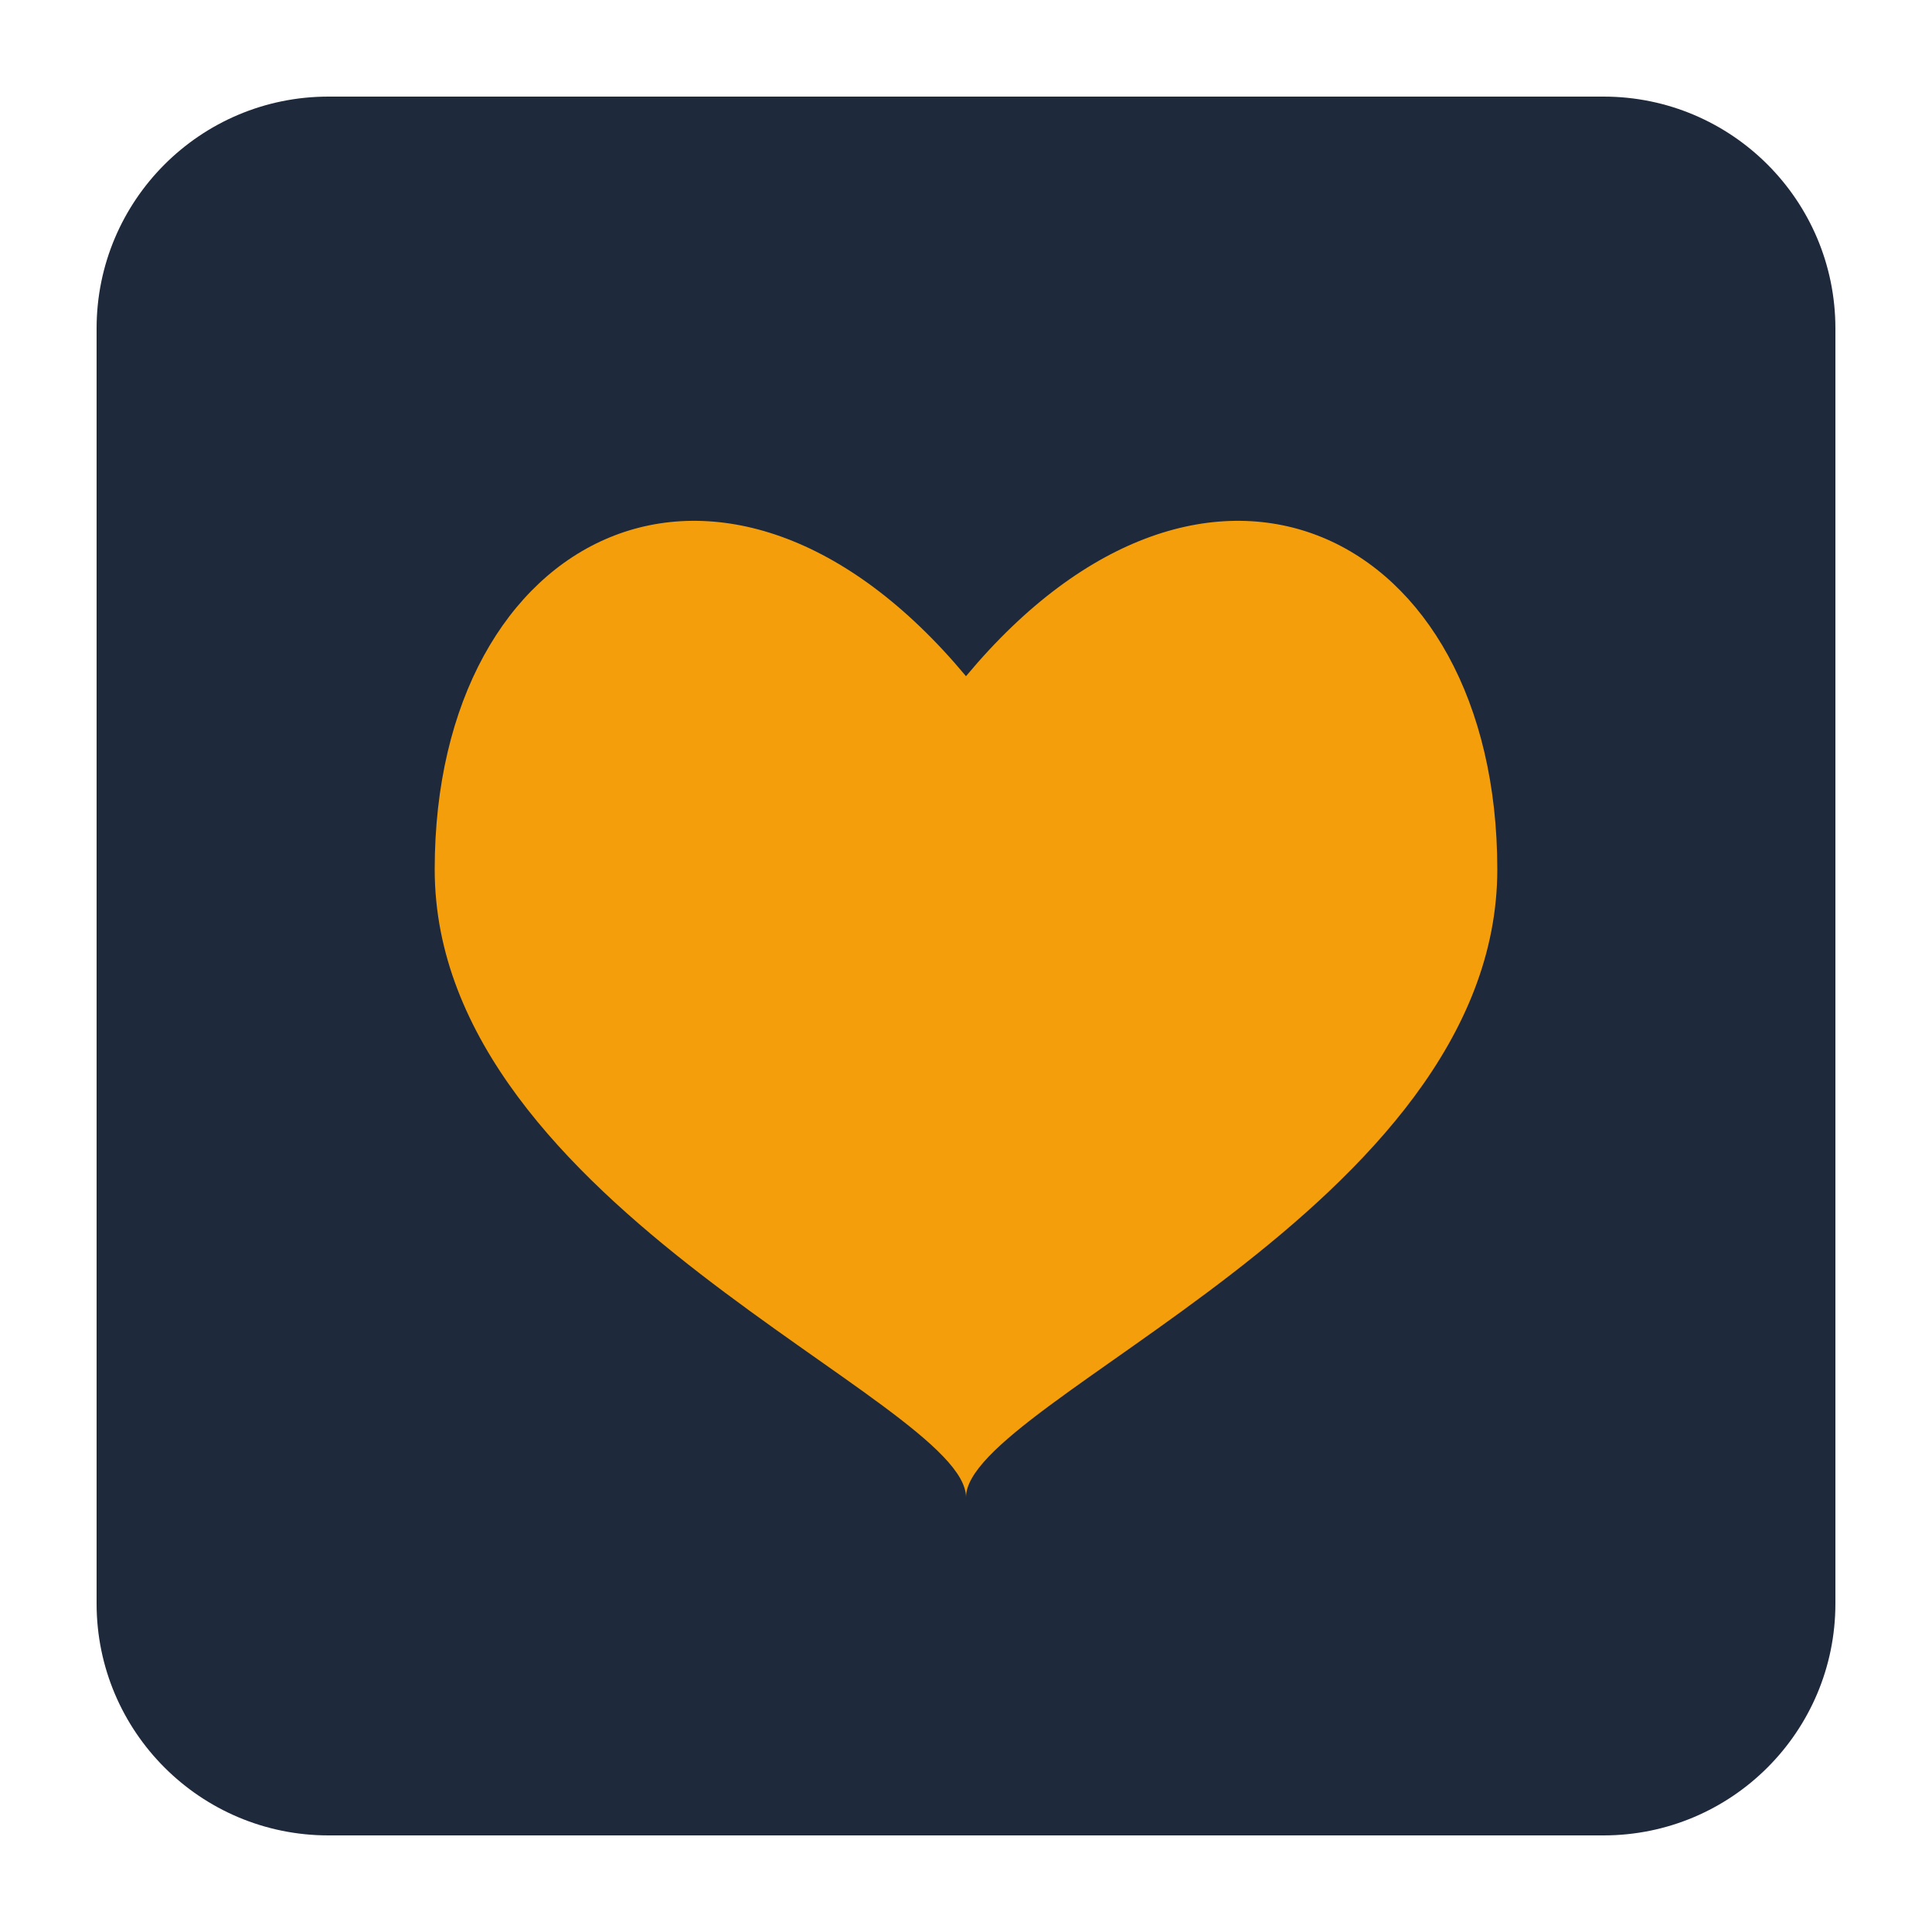
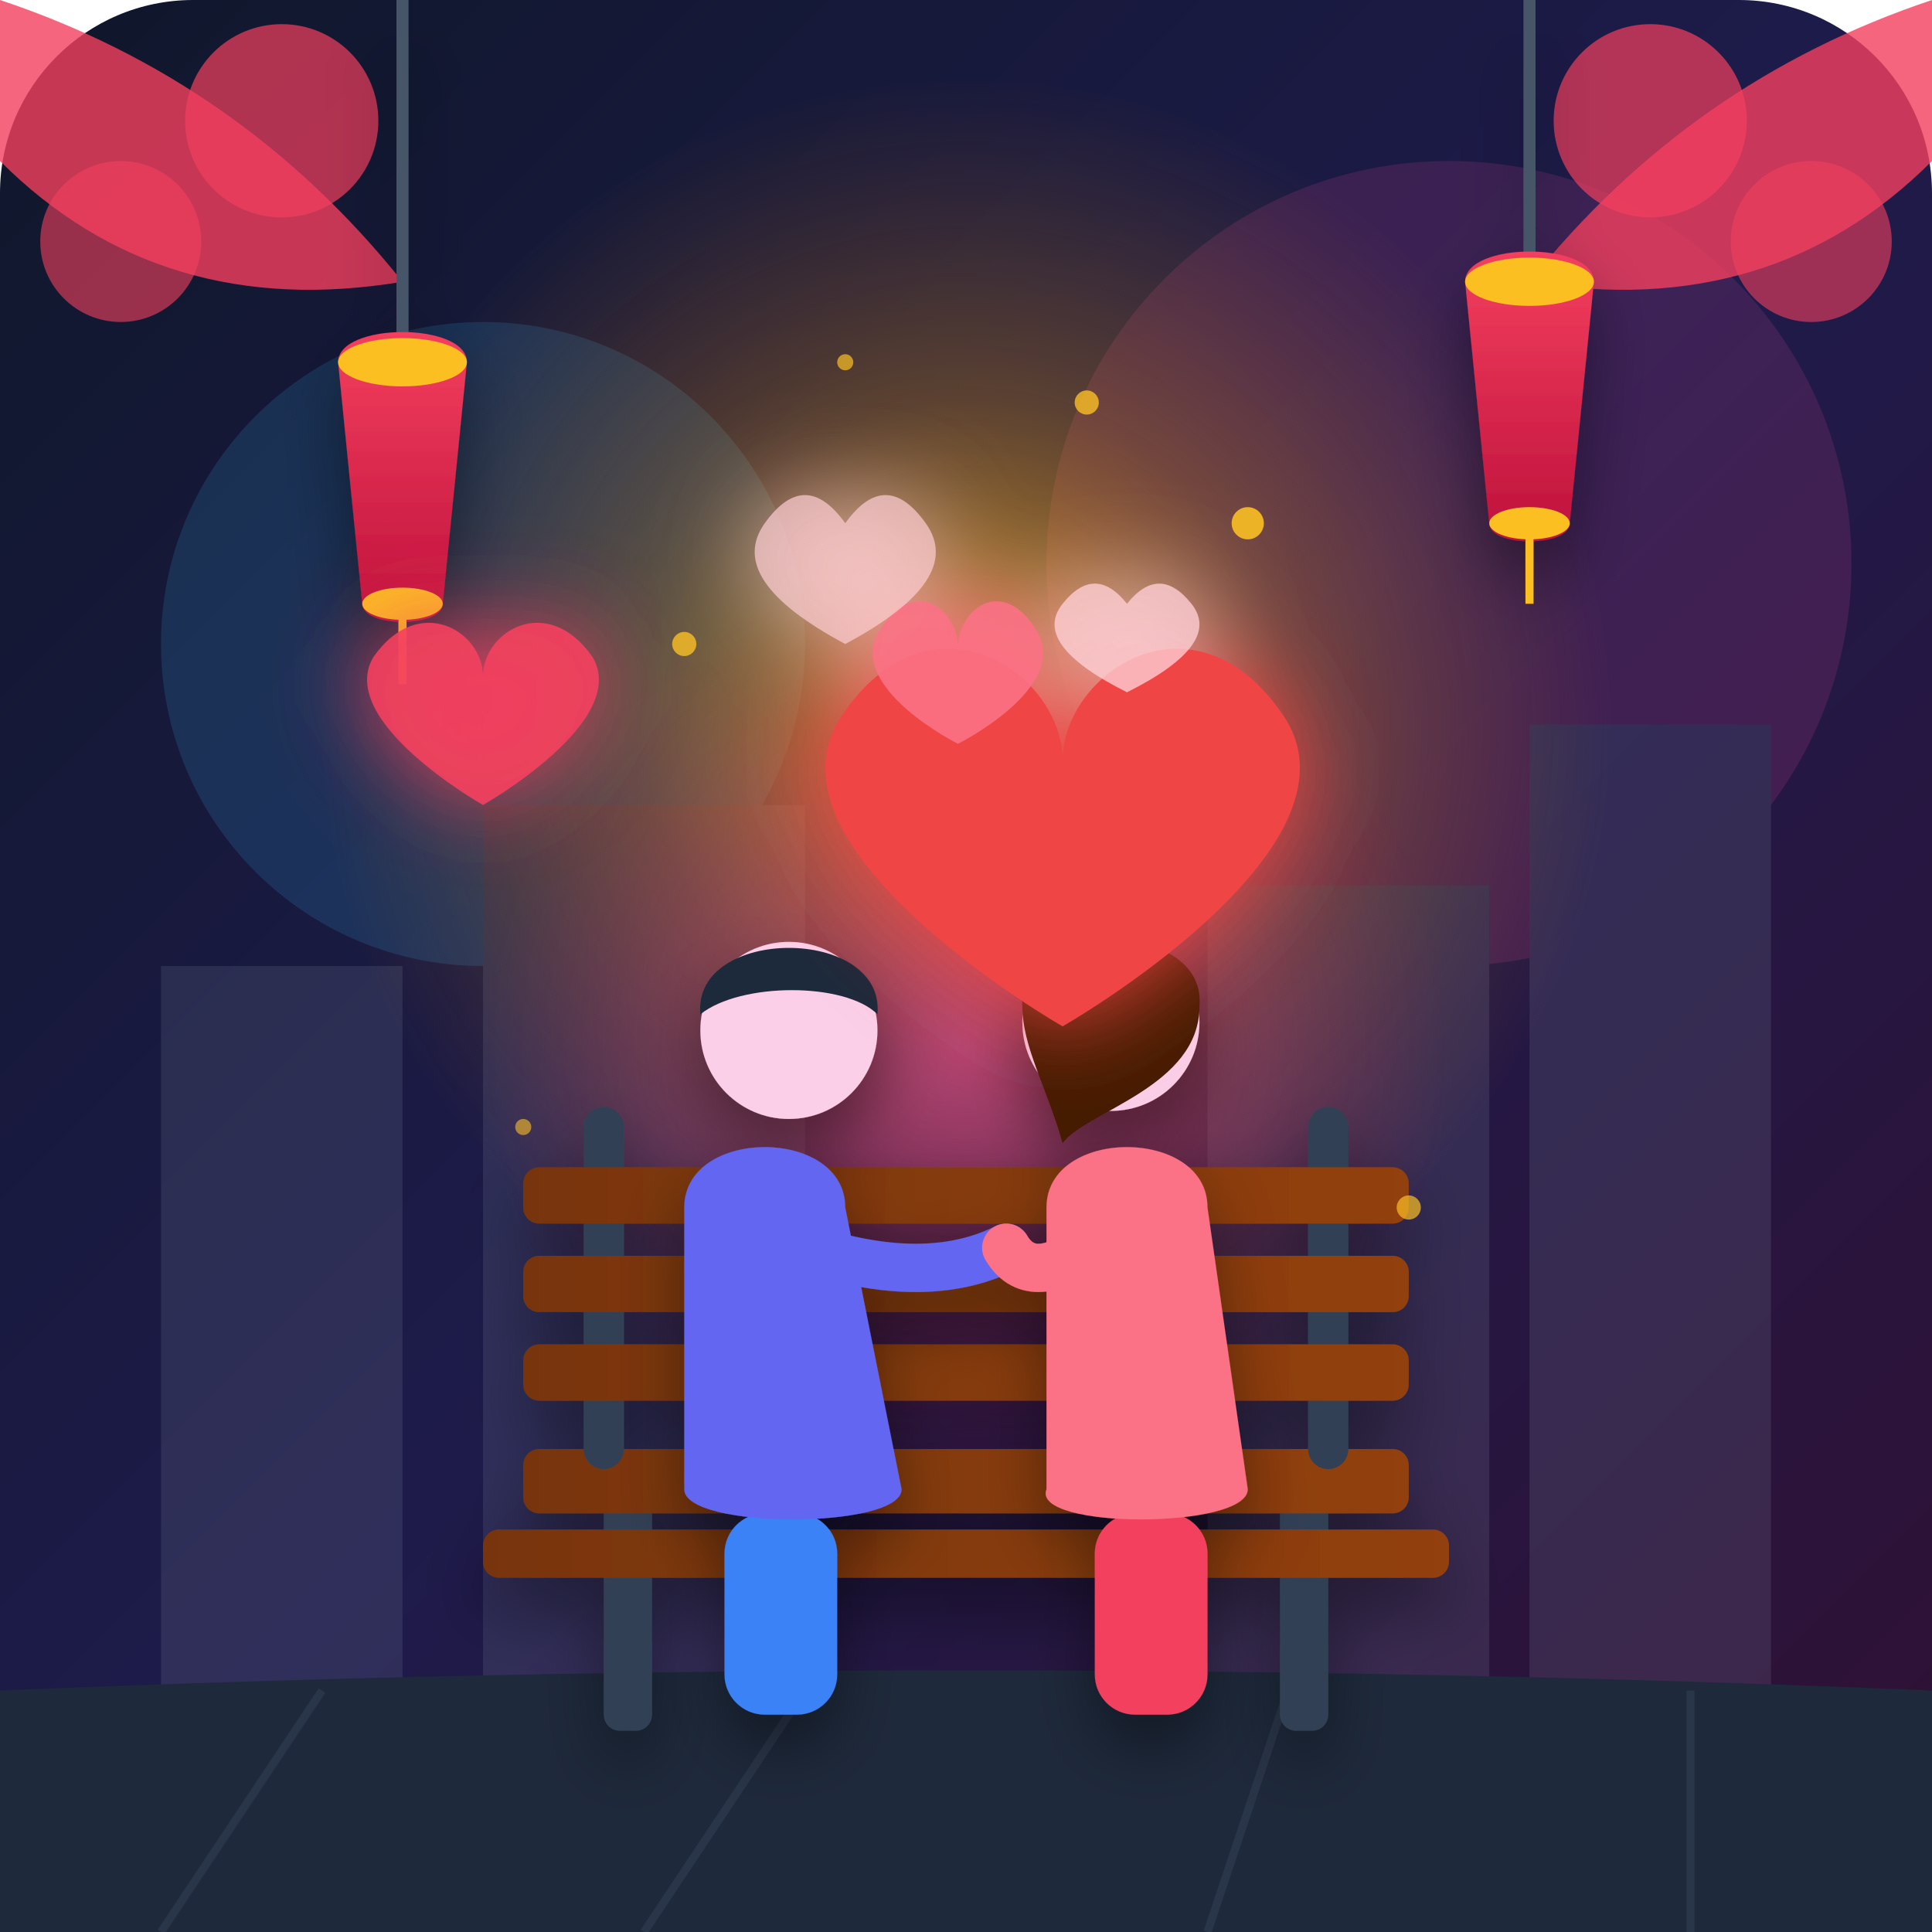
- <svg xmlns="http://www.w3.org/2000/svg" viewBox="0 0 200 200">
-   <rect x="10" y="10" width="180" height="180" rx="24" fill="#1e293b" />
-   <path d="M 100 155 C 100 145, 45 125, 45 90 C 45 55, 75 40, 100 70 C 125 40, 155 55, 155 90 C 155 125, 100 145, 100 155 Z" fill="#f59e0b" />
+ <svg xmlns="http://www.w3.org/2000/svg" width="240" height="240" viewBox="0 0 240">
+   <defs>
+     <linearGradient id="bgGrad" x1="0%" y1="0%" x2="100%" y2="100%">
+       <stop offset="0%" stop-color="#0f172a" />
+       <stop offset="50%" stop-color="#1e1b4b" />
+       <stop offset="100%" stop-color="#311033" />
+     </linearGradient>
+     <radialGradient id="goldenGlow" cx="50%" cy="50%" r="50%">
+       <stop offset="0%" stop-color="#fbbf24" stop-opacity="0.8" />
+       <stop offset="50%" stop-color="#f59e0b" stop-opacity="0.3" />
+       <stop offset="100%" stop-color="#d97706" stop-opacity="0" />
+     </radialGradient>
+     <radialGradient id="pinkGlow" cx="50%" cy="50%" r="50%">
+       <stop offset="0%" stop-color="#ec4899" stop-opacity="0.6" />
+       <stop offset="100%" stop-color="#be185d" stop-opacity="0" />
+     </radialGradient>
+     <linearGradient id="lanternGrad" x1="0%" y1="0%" x2="0%" y2="100%">
+       <stop offset="0%" stop-color="#f43f5e" />
+       <stop offset="100%" stop-color="#be123c" />
+     </linearGradient>
+     <linearGradient id="woodGrad" x1="0%" y1="0%" x2="100%" y2="0%">
+       <stop offset="0%" stop-color="#78350f" />
+       <stop offset="100%" stop-color="#92400e" />
+     </linearGradient>
+     <filter id="softShadow" x="-20%" y="-20%" width="140%" height="140%">
+       <feDropShadow dx="0" dy="4" stdDeviation="4" flood-color="#000" flood-opacity="0.4" />
+     </filter>
+     <filter id="glow" x="-50%" y="-50%" width="200%" height="200%">
+       <feGaussianBlur stdDeviation="6" result="blur" />
+       <feComposite in="SourceGraphic" in2="blur" operator="over" />
+     </filter>
+   </defs>
+   <rect width="240" height="240" rx="24" fill="url(#bgGrad)" />
+   <g opacity="0.15">
+     <circle cx="60" cy="80" r="40" fill="#38bdf8" />
+     <circle cx="180" cy="70" r="50" fill="#ec4899" />
+     <rect x="20" y="120" width="30" height="100" fill="#94a3b8" />
+     <rect x="60" y="100" width="40" height="120" fill="#94a3b8" />
+     <rect x="150" y="110" width="35" height="110" fill="#94a3b8" />
+     <rect x="190" y="90" width="30" height="130" fill="#94a3b8" />
+   </g>
+   <circle cx="120" cy="90" r="80" fill="url(#goldenGlow)" />
+   <circle cx="120" cy="130" r="60" fill="url(#pinkGlow)" />
+   <g fill="#f43f5e">
+     <path d="M0,0 Q30,10 50,35 Q20,40 0,20 Z" opacity="0.8" />
+     <circle cx="35" cy="15" r="12" opacity="0.7" />
+     <circle cx="15" cy="30" r="10" opacity="0.6" />
+     <path d="M240,0 Q210,10 190,35 Q220,40 240,20 Z" opacity="0.8" />
+     <circle cx="205" cy="15" r="12" opacity="0.7" />
+     <circle cx="225" cy="30" r="10" opacity="0.6" />
+   </g>
+   <g filter="url(#softShadow)">
+     <line x1="50" y1="0" x2="50" y2="45" stroke="#475569" stroke-width="1.5" />
+     <path d="M42,45 C42,40 58,40 58,45 L55,75 C55,78 45,78 45,75 Z" fill="url(#lanternGrad)" />
+     <ellipse cx="50" cy="45" rx="8" ry="3" fill="#fbbf24" />
+     <ellipse cx="50" cy="75" rx="5" ry="2" fill="#fbbf24" />
+     <line x1="50" y1="75" x2="50" y2="85" stroke="#fbbf24" stroke-width="1" />
+     <line x1="190" y1="0" x2="190" y2="35" stroke="#475569" stroke-width="1.5" />
+     <path d="M182,35 C182,30 198,30 198,35 L195,65 C195,68 185,68 185,65 Z" fill="url(#lanternGrad)" />
+     <ellipse cx="190" cy="35" rx="8" ry="3" fill="#fbbf24" />
+     <ellipse cx="190" cy="65" rx="5" ry="2" fill="#fbbf24" />
+     <line x1="190" y1="65" x2="190" y2="75" stroke="#fbbf24" stroke-width="1" />
+   </g>
+   <rect x="0" y="210" width="240" height="30" fill="#0f172a" />
+   <path d="M0,210 Q120,205 240,210 L240,240 L0,240 Z" fill="#1e293b" />
+   <line x1="40" y1="210" x2="20" y2="240" stroke="#334155" stroke-width="1" opacity="0.5" />
+   <line x1="100" y1="210" x2="80" y2="240" stroke="#334155" stroke-width="1" opacity="0.5" />
+   <line x1="160" y1="210" x2="150" y2="240" stroke="#334155" stroke-width="1" opacity="0.5" />
+   <line x1="210" y1="210" x2="210" y2="240" stroke="#334155" stroke-width="1" opacity="0.5" />
+   <g filter="url(#softShadow)">
+     <rect x="75" y="180" width="6" height="35" rx="2" fill="#334155" />
+     <rect x="159" y="180" width="6" height="35" rx="2" fill="#334155" />
+     <rect x="65" y="180" width="110" height="8" rx="2" fill="url(#woodGrad)" />
+     <rect x="60" y="190" width="120" height="6" rx="2" fill="url(#woodGrad)" />
+     <path d="M75,180 L75,140" stroke="#334155" stroke-width="5" stroke-linecap="round" />
+     <path d="M165,180 L165,140" stroke="#334155" stroke-width="5" stroke-linecap="round" />
+     <rect x="65" y="145" width="110" height="7" rx="2" fill="url(#woodGrad)" />
+     <rect x="65" y="156" width="110" height="7" rx="2" fill="url(#woodGrad)" />
+     <rect x="65" y="167" width="110" height="7" rx="2" fill="url(#woodGrad)" />
+   </g>
+   <g filter="url(#softShadow)">
+     <rect x="90" y="188" width="14" height="25" rx="5" fill="#3b82f6" />
+     <path d="M85,150 C85,140 105,140 105,150 L112,185 C112,190 85,190 85,185 Z" fill="#6366f1" />
+     <circle cx="98" cy="128" r="11" fill="#fbcfe8" />
+     <path d="M87,126 C86,115 110,115 109,126 C105,122 92,122 87,126 Z" fill="#1e293b" />
+     <path d="M100,155 Q115,160 125,155" fill="none" stroke="#6366f1" stroke-width="6" stroke-linecap="round" />
+     <rect x="136" y="188" width="14" height="25" rx="5" fill="#f43f5e" />
+     <path d="M130,150 C130,140 150,140 150,150 L155,185 C155,190 128,190 130,185 Z" fill="#fb7185" />
+     <circle cx="138" cy="127" r="11" fill="#fbcfe8" />
+     <path d="M127,125 C126,114 150,114 149,125 C149,135 135,138 132,142 C130,135 127,130 127,125 Z" fill="#451a03" />
+     <path d="M135,155 Q128,160 125,155" fill="none" stroke="#fb7185" stroke-width="6" stroke-linecap="round" />
+   </g>
+   <g filter="url(#glow)">
+     <path d="M120,95 C120,85 105,75 95,90 C85,105 120,125 120,125 C120,125 155,105 145,90 C135,75 120,85 120,95 Z" fill="#ef4444" transform="translate(0, -10) scale(1.1)" transform-origin="120 95" />
+     <path d="M75,105 C75,98 65,92 58,102 C52,112 75,125 75,125 C75,125 98,112 92,102 C85,92 75,98 75,105 Z" fill="#f43f5e" opacity="0.9" transform="scale(0.8)" transform-origin="75 105" />
+     <path d="M170,115 C170,108 162,102 156,112 C150,122 170,132 170,132 C170,132 190,122 184,112 C178,102 170,108 170,115 Z" fill="#fb7185" opacity="0.9" transform="scale(0.7)" transform-origin="170 115" />
+     <path d="M105,65 Q100,58 95,65 Q90,72 105,80 Q120,72 115,65 Q110,58 105,65 Z" fill="#fecdd3" opacity="0.7" />
+     <path d="M140,75 Q136,70 132,75 Q128,80 140,86 Q152,80 148,75 Q144,70 140,75 Z" fill="#fecdd3" opacity="0.8" />
+   </g>
+   <g fill="#fbbf24">
+     <circle cx="85" cy="80" r="1.5" opacity="0.8" />
+     <circle cx="155" cy="65" r="2" opacity="0.9" />
+     <circle cx="105" cy="45" r="1" opacity="0.7" />
+     <circle cx="135" cy="50" r="1.5" opacity="0.8" />
+     <circle cx="65" cy="140" r="1" opacity="0.6" />
+     <circle cx="175" cy="150" r="1.5" opacity="0.7" />
+   </g>
</svg>
